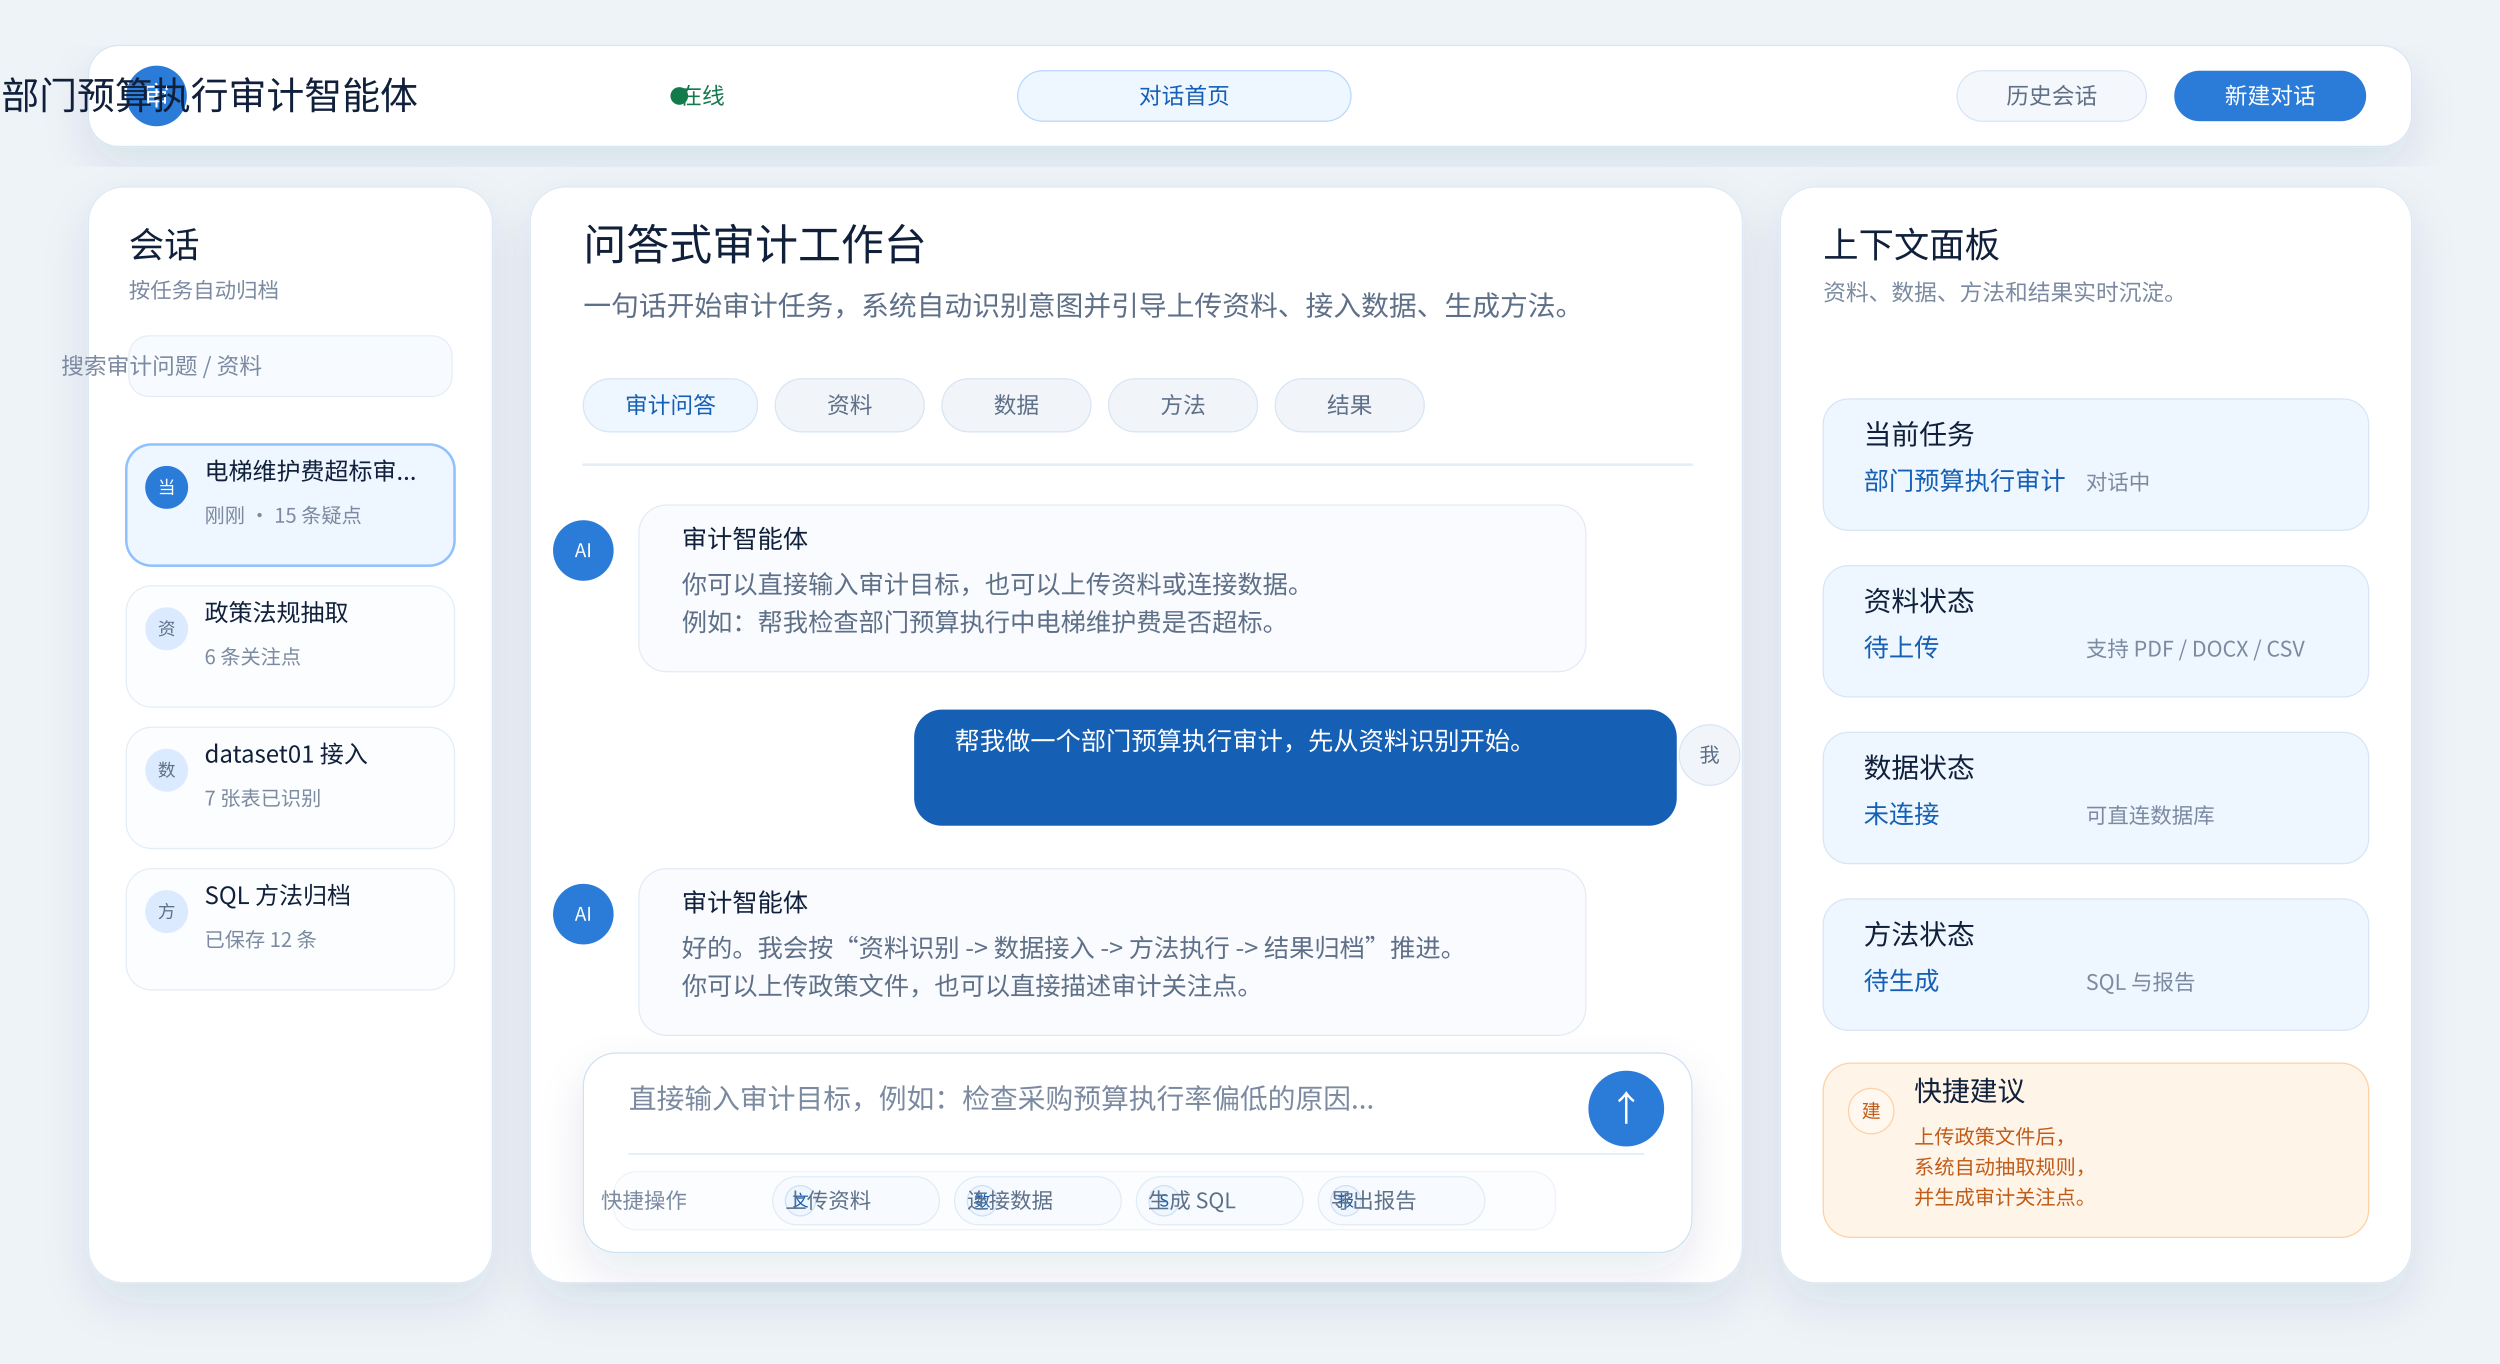
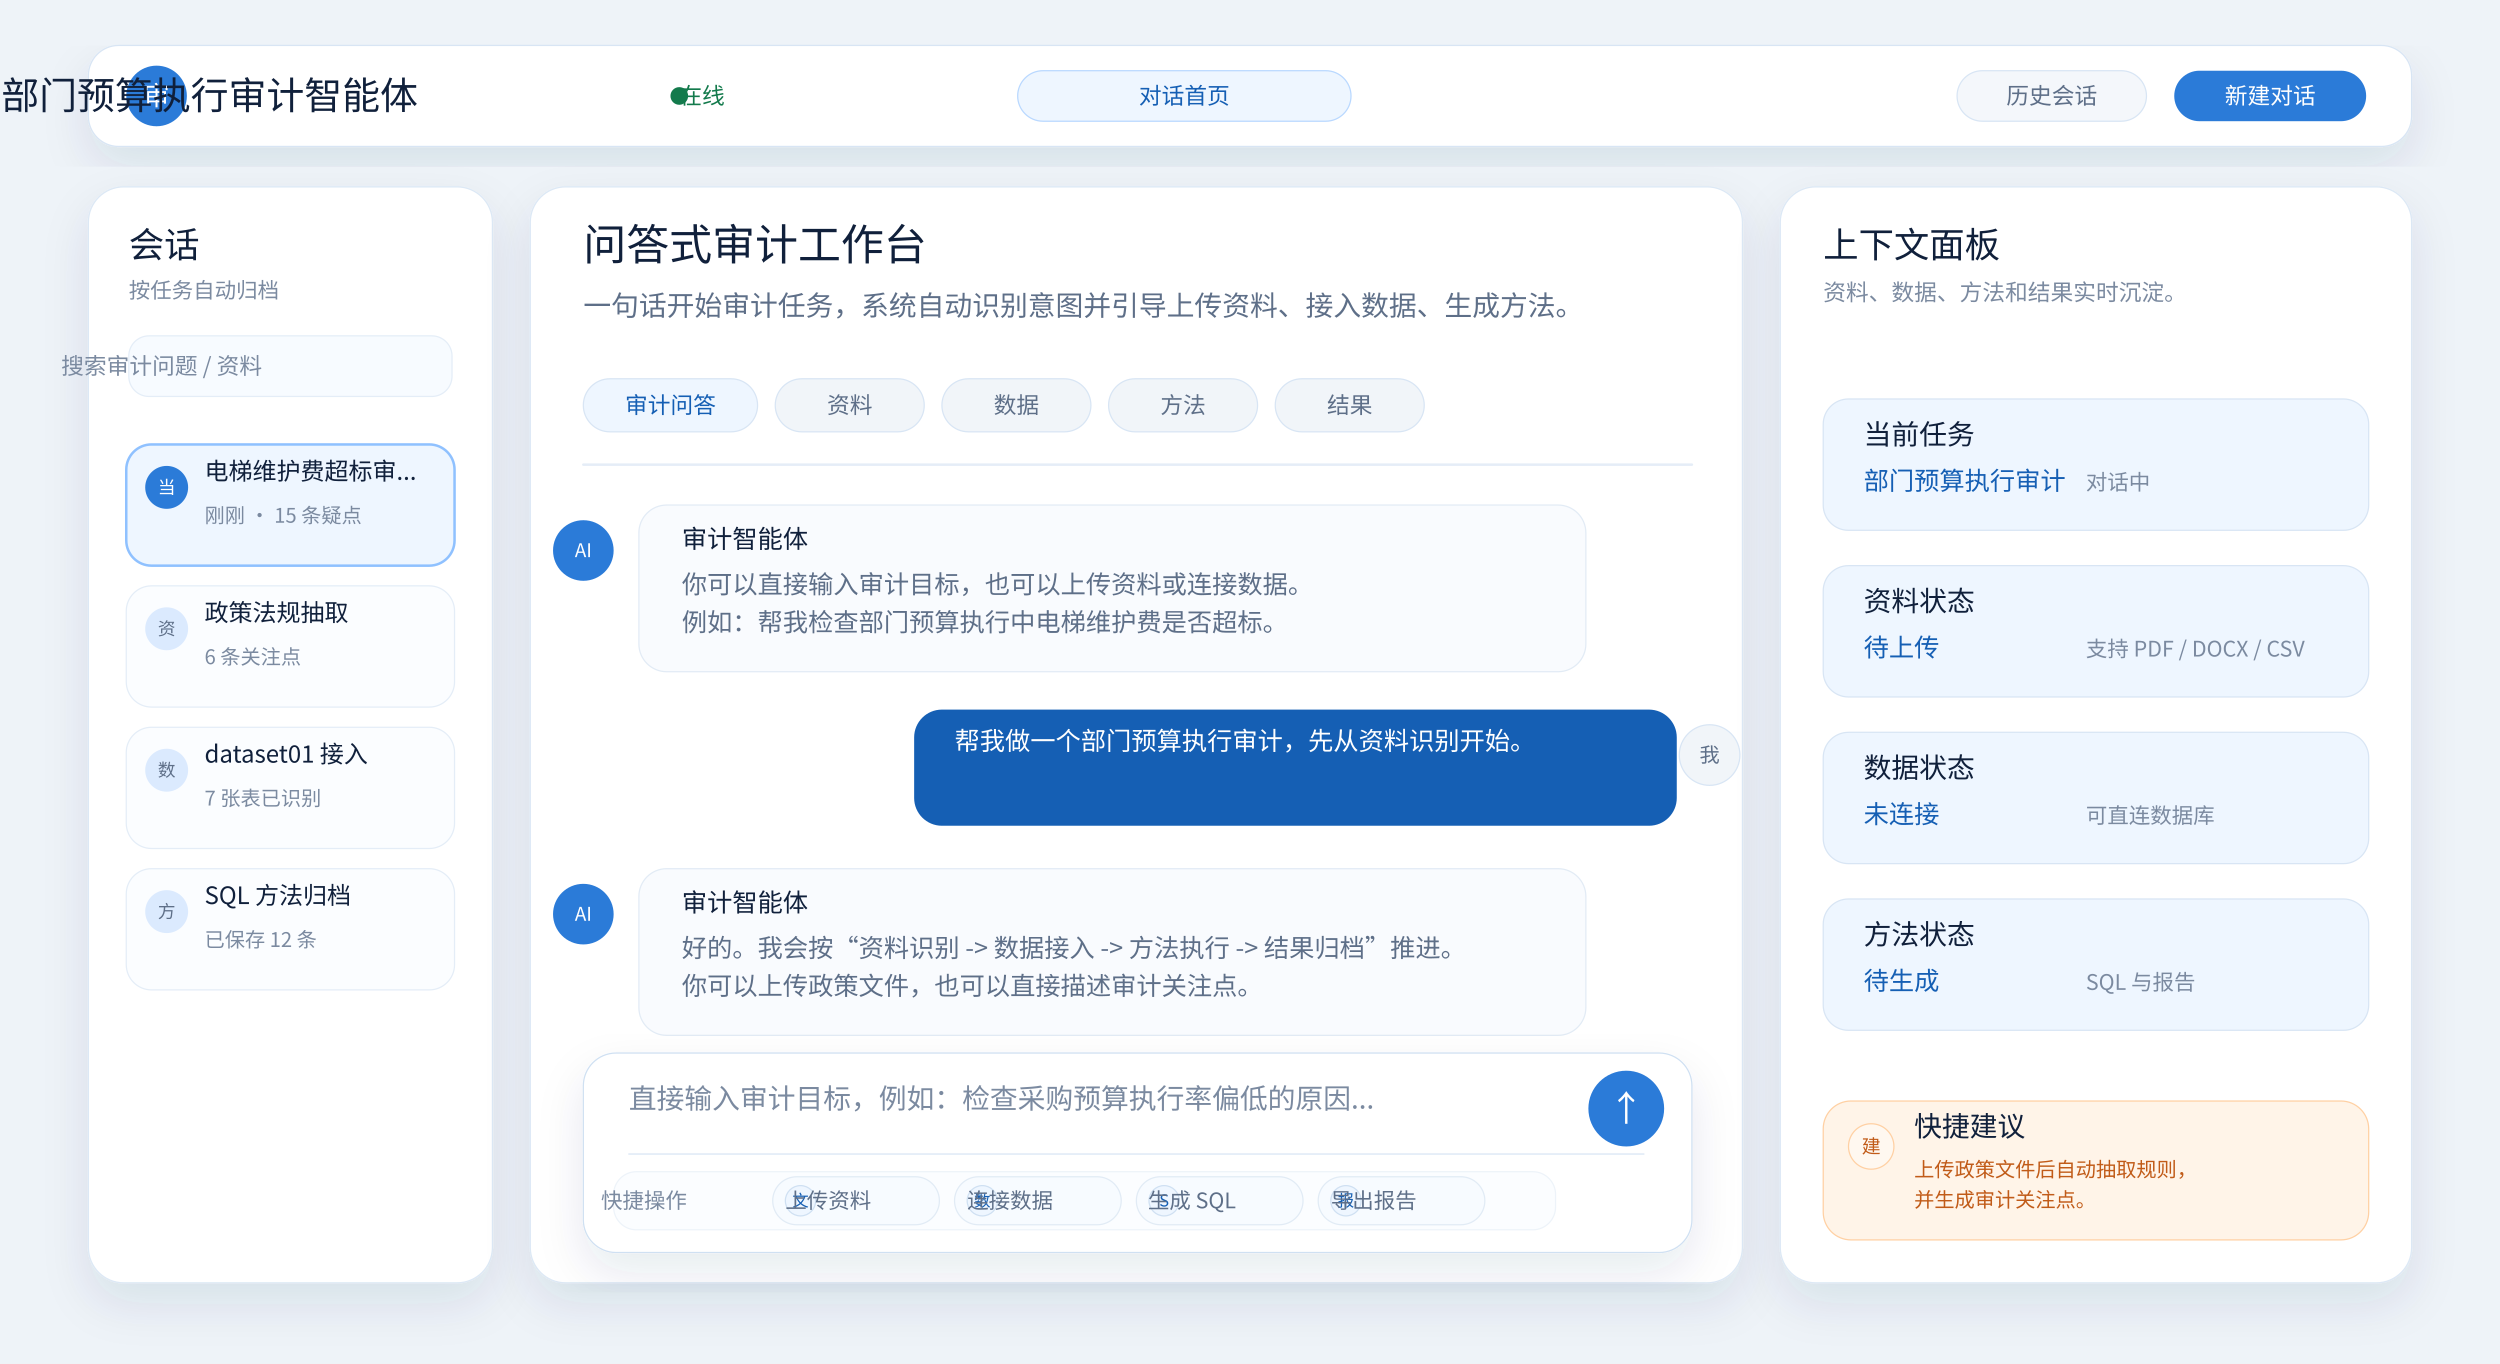
<svg xmlns="http://www.w3.org/2000/svg" width="1980" height="1080" viewBox="0 0 1980 1080" fill="none">
  <defs>
    <filter id="shadow" x="-20%" y="-20%" width="140%" height="140%">
      <feDropShadow dx="0" dy="16" stdDeviation="18" flood-color="#15345b" flood-opacity="0.10" />
    </filter>
  </defs>
  <rect width="1980" height="1080" fill="#eef3f8" />
  <rect x="70" y="36" width="1840" height="80" rx="24" fill="#ffffff" stroke="#d8e5f4" stroke-width="1" filter="url(#shadow)" />
  <circle cx="124" cy="76" r="24" fill="#2b7bd8" />
  <text x="124" y="76" fill="#ffffff" font-size="21" font-family="WenQuanYi Micro Hei, Noto Sans CJK SC, Microsoft YaHei, Arial, sans-serif" text-anchor="middle" dominant-baseline="middle">审</text>
  <text x="166" y="76" fill="#10203b" font-size="30" font-family="WenQuanYi Micro Hei, Noto Sans CJK SC, Microsoft YaHei, Arial, sans-serif" text-anchor="middle" dominant-baseline="middle">部门预算执行审计智能体</text>
  <circle cx="538" cy="76" r="7" fill="#137a4c" />
  <text x="556" y="76" fill="#137a4c" font-size="18" font-family="WenQuanYi Micro Hei, Noto Sans CJK SC, Microsoft YaHei, Arial, sans-serif" text-anchor="middle" dominant-baseline="middle">在线</text>
  <rect x="806" y="56" width="264" height="40" rx="20" fill="#eef6ff" stroke="#b9d8ff" stroke-width="1" />
  <text x="938" y="76" fill="#155fb4" font-size="18" font-family="WenQuanYi Micro Hei, Noto Sans CJK SC, Microsoft YaHei, Arial, sans-serif" text-anchor="middle" dominant-baseline="middle">对话首页</text>
  <rect x="1550" y="56" width="150" height="40" rx="20" fill="#f4f7fb" stroke="#d8e5f4" stroke-width="1" />
  <text x="1625" y="76" fill="#5e6f88" font-size="18" font-family="WenQuanYi Micro Hei, Noto Sans CJK SC, Microsoft YaHei, Arial, sans-serif" text-anchor="middle" dominant-baseline="middle">历史会话</text>
  <rect x="1722" y="56" width="152" height="40" rx="20" fill="#2b7bd8" />
  <text x="1798" y="76" fill="#ffffff" font-size="18" font-family="WenQuanYi Micro Hei, Noto Sans CJK SC, Microsoft YaHei, Arial, sans-serif" text-anchor="middle" dominant-baseline="middle">新建对话</text>
  <rect x="70" y="148" width="320" height="868" rx="28" fill="#ffffff" stroke="#dce8f5" stroke-width="1" filter="url(#shadow)" />
  <rect x="420" y="148" width="960" height="868" rx="28" fill="#ffffff" stroke="#dce8f5" stroke-width="1" filter="url(#shadow)" />
  <rect x="1410" y="148" width="500" height="868" rx="28" fill="#ffffff" stroke="#dce8f5" stroke-width="1" filter="url(#shadow)" />
  <text x="102" y="204" fill="#10203b" font-size="28" font-family="WenQuanYi Micro Hei, Noto Sans CJK SC, Microsoft YaHei, Arial, sans-serif" text-anchor="start" dominant-baseline="auto">会话</text>
  <text x="102" y="236" fill="#7b8aa0" font-size="17" font-family="WenQuanYi Micro Hei, Noto Sans CJK SC, Microsoft YaHei, Arial, sans-serif" text-anchor="start" dominant-baseline="auto">按任务自动归档</text>
  <rect x="102" y="266" width="256" height="48" rx="16" fill="#f7fbff" stroke="#e4edf7" stroke-width="1" />
  <text x="128" y="290" fill="#7b8aa0" font-size="18" font-family="WenQuanYi Micro Hei, Noto Sans CJK SC, Microsoft YaHei, Arial, sans-serif" text-anchor="middle" dominant-baseline="middle">搜索审计问题 / 资料</text>
  <rect x="100" y="352" width="260" height="96" rx="20" fill="#eef6ff" stroke="#8fc1ff" stroke-width="2" />
  <circle cx="132" cy="386" r="17" fill="#2b7bd8" />
  <text x="132" y="386" fill="#ffffff" font-size="14" font-family="WenQuanYi Micro Hei, Noto Sans CJK SC, Microsoft YaHei, Arial, sans-serif" text-anchor="middle" dominant-baseline="middle">当</text>
  <text x="162" y="380" fill="#10203b" font-size="19" font-family="WenQuanYi Micro Hei, Noto Sans CJK SC, Microsoft YaHei, Arial, sans-serif" text-anchor="start" dominant-baseline="auto">电梯维护费超标审...</text>
  <text x="162" y="414" fill="#7b8aa0" font-size="16" font-family="WenQuanYi Micro Hei, Noto Sans CJK SC, Microsoft YaHei, Arial, sans-serif" text-anchor="start" dominant-baseline="auto">刚刚 · 15 条疑点</text>
  <rect x="100" y="464" width="260" height="96" rx="20" fill="#fbfdff" stroke="#e4edf7" stroke-width="1" />
  <circle cx="132" cy="498" r="17" fill="#dbeafe" />
  <text x="132" y="498" fill="#5e6f88" font-size="14" font-family="WenQuanYi Micro Hei, Noto Sans CJK SC, Microsoft YaHei, Arial, sans-serif" text-anchor="middle" dominant-baseline="middle">资</text>
  <text x="162" y="492" fill="#10203b" font-size="19" font-family="WenQuanYi Micro Hei, Noto Sans CJK SC, Microsoft YaHei, Arial, sans-serif" text-anchor="start" dominant-baseline="auto">政策法规抽取</text>
  <text x="162" y="526" fill="#7b8aa0" font-size="16" font-family="WenQuanYi Micro Hei, Noto Sans CJK SC, Microsoft YaHei, Arial, sans-serif" text-anchor="start" dominant-baseline="auto">6 条关注点</text>
  <rect x="100" y="576" width="260" height="96" rx="20" fill="#fbfdff" stroke="#e4edf7" stroke-width="1" />
  <circle cx="132" cy="610" r="17" fill="#dbeafe" />
  <text x="132" y="610" fill="#5e6f88" font-size="14" font-family="WenQuanYi Micro Hei, Noto Sans CJK SC, Microsoft YaHei, Arial, sans-serif" text-anchor="middle" dominant-baseline="middle">数</text>
  <text x="162" y="604" fill="#10203b" font-size="19" font-family="WenQuanYi Micro Hei, Noto Sans CJK SC, Microsoft YaHei, Arial, sans-serif" text-anchor="start" dominant-baseline="auto">dataset01 接入</text>
  <text x="162" y="638" fill="#7b8aa0" font-size="16" font-family="WenQuanYi Micro Hei, Noto Sans CJK SC, Microsoft YaHei, Arial, sans-serif" text-anchor="start" dominant-baseline="auto">7 张表已识别</text>
  <rect x="100" y="688" width="260" height="96" rx="20" fill="#fbfdff" stroke="#e4edf7" stroke-width="1" />
  <circle cx="132" cy="722" r="17" fill="#dbeafe" />
  <text x="132" y="722" fill="#5e6f88" font-size="14" font-family="WenQuanYi Micro Hei, Noto Sans CJK SC, Microsoft YaHei, Arial, sans-serif" text-anchor="middle" dominant-baseline="middle">方</text>
  <text x="162" y="716" fill="#10203b" font-size="19" font-family="WenQuanYi Micro Hei, Noto Sans CJK SC, Microsoft YaHei, Arial, sans-serif" text-anchor="start" dominant-baseline="auto">SQL 方法归档</text>
  <text x="162" y="750" fill="#7b8aa0" font-size="16" font-family="WenQuanYi Micro Hei, Noto Sans CJK SC, Microsoft YaHei, Arial, sans-serif" text-anchor="start" dominant-baseline="auto">已保存 12 条</text>
  <text x="462" y="206" fill="#10203b" font-size="34" font-family="WenQuanYi Micro Hei, Noto Sans CJK SC, Microsoft YaHei, Arial, sans-serif" text-anchor="start" dominant-baseline="auto">问答式审计工作台</text>
  <text x="462" y="250" fill="#5e6f88" font-size="22" font-family="WenQuanYi Micro Hei, Noto Sans CJK SC, Microsoft YaHei, Arial, sans-serif" text-anchor="start" dominant-baseline="auto">一句话开始审计任务，系统自动识别意图并引导上传资料、接入数据、生成方法。</text>
  <rect x="462" y="300" width="138" height="42" rx="21" fill="#eef6ff" stroke="#d8e5f4" stroke-width="1" />
  <text x="531" y="321" fill="#155fb4" font-size="18" font-family="WenQuanYi Micro Hei, Noto Sans CJK SC, Microsoft YaHei, Arial, sans-serif" text-anchor="middle" dominant-baseline="middle">审计问答</text>
  <rect x="614" y="300" width="118" height="42" rx="21" fill="#f1f5f9" stroke="#d8e5f4" stroke-width="1" />
  <text x="673" y="321" fill="#5e6f88" font-size="18" font-family="WenQuanYi Micro Hei, Noto Sans CJK SC, Microsoft YaHei, Arial, sans-serif" text-anchor="middle" dominant-baseline="middle">资料</text>
  <rect x="746" y="300" width="118" height="42" rx="21" fill="#f1f5f9" stroke="#d8e5f4" stroke-width="1" />
  <text x="805" y="321" fill="#5e6f88" font-size="18" font-family="WenQuanYi Micro Hei, Noto Sans CJK SC, Microsoft YaHei, Arial, sans-serif" text-anchor="middle" dominant-baseline="middle">数据</text>
  <rect x="878" y="300" width="118" height="42" rx="21" fill="#f1f5f9" stroke="#d8e5f4" stroke-width="1" />
  <text x="937" y="321" fill="#5e6f88" font-size="18" font-family="WenQuanYi Micro Hei, Noto Sans CJK SC, Microsoft YaHei, Arial, sans-serif" text-anchor="middle" dominant-baseline="middle">方法</text>
  <rect x="1010" y="300" width="118" height="42" rx="21" fill="#f1f5f9" stroke="#d8e5f4" stroke-width="1" />
  <text x="1069" y="321" fill="#5e6f88" font-size="18" font-family="WenQuanYi Micro Hei, Noto Sans CJK SC, Microsoft YaHei, Arial, sans-serif" text-anchor="middle" dominant-baseline="middle">结果</text>
  <line x1="462" y1="368" x2="1340" y2="368" stroke="#e5edf7" stroke-width="2" stroke-linecap="round" />
  <text x="1444" y="204" fill="#10203b" font-size="28" font-family="WenQuanYi Micro Hei, Noto Sans CJK SC, Microsoft YaHei, Arial, sans-serif" text-anchor="start" dominant-baseline="auto">上下文面板</text>
  <text x="1444" y="238" fill="#7b8aa0" font-size="18" font-family="WenQuanYi Micro Hei, Noto Sans CJK SC, Microsoft YaHei, Arial, sans-serif" text-anchor="start" dominant-baseline="auto">资料、数据、方法和结果实时沉淀。</text>
  <circle cx="462" cy="436" r="24" fill="#2b7bd8" />
  <text x="462" y="436" fill="#ffffff" font-size="15" font-family="WenQuanYi Micro Hei, Noto Sans CJK SC, Microsoft YaHei, Arial, sans-serif" text-anchor="middle" dominant-baseline="middle">AI</text>
  <rect x="506" y="400" width="750" height="132" rx="22" fill="#f9fbfe" stroke="#e2ebf5" stroke-width="1" />
  <text x="540" y="434" fill="#10203b" font-size="20" font-family="WenQuanYi Micro Hei, Noto Sans CJK SC, Microsoft YaHei, Arial, sans-serif" text-anchor="start" dominant-baseline="auto">审计智能体</text>
  <text x="540" y="470" fill="#5e6f88" font-size="20" font-family="WenQuanYi Micro Hei, Noto Sans CJK SC, Microsoft YaHei, Arial, sans-serif" text-anchor="start" dominant-baseline="auto">你可以直接输入审计目标，也可以上传资料或连接数据。</text>
  <text x="540" y="500" fill="#5e6f88" font-size="20" font-family="WenQuanYi Micro Hei, Noto Sans CJK SC, Microsoft YaHei, Arial, sans-serif" text-anchor="start" dominant-baseline="auto">例如：帮我检查部门预算执行中电梯维护费是否超标。</text>
  <rect x="724" y="562" width="604" height="92" rx="22" fill="#155fb4" />
  <text x="756" y="594" fill="#ffffff" font-size="20" font-family="WenQuanYi Micro Hei, Noto Sans CJK SC, Microsoft YaHei, Arial, sans-serif" text-anchor="start" dominant-baseline="auto">帮我做一个部门预算执行审计，先从资料识别开始。</text>
  <circle cx="1354" cy="598" r="24" fill="#f1f5f9" stroke="#d8e5f4" stroke-width="1" />
  <text x="1354" y="598" fill="#5e6f88" font-size="16" font-family="WenQuanYi Micro Hei, Noto Sans CJK SC, Microsoft YaHei, Arial, sans-serif" text-anchor="middle" dominant-baseline="middle">我</text>
  <circle cx="462" cy="724" r="24" fill="#2b7bd8" />
  <text x="462" y="724" fill="#ffffff" font-size="15" font-family="WenQuanYi Micro Hei, Noto Sans CJK SC, Microsoft YaHei, Arial, sans-serif" text-anchor="middle" dominant-baseline="middle">AI</text>
  <rect x="506" y="688" width="750" height="132" rx="22" fill="#f9fbfe" stroke="#e2ebf5" stroke-width="1" />
  <text x="540" y="722" fill="#10203b" font-size="20" font-family="WenQuanYi Micro Hei, Noto Sans CJK SC, Microsoft YaHei, Arial, sans-serif" text-anchor="start" dominant-baseline="auto">审计智能体</text>
  <text x="540" y="758" fill="#5e6f88" font-size="20" font-family="WenQuanYi Micro Hei, Noto Sans CJK SC, Microsoft YaHei, Arial, sans-serif" text-anchor="start" dominant-baseline="auto">好的。我会按“资料识别 -&gt; 数据接入 -&gt; 方法执行 -&gt; 结果归档”推进。</text>
  <text x="540" y="788" fill="#5e6f88" font-size="20" font-family="WenQuanYi Micro Hei, Noto Sans CJK SC, Microsoft YaHei, Arial, sans-serif" text-anchor="start" dominant-baseline="auto">你可以上传政策文件，也可以直接描述审计关注点。</text>
  <rect x="462" y="834" width="878" height="158" rx="26" fill="#ffffff" stroke="#cfe0f2" stroke-width="1" filter="url(#shadow)" />
  <text x="498" y="878" fill="#7b8aa0" font-size="22" font-family="WenQuanYi Micro Hei, Noto Sans CJK SC, Microsoft YaHei, Arial, sans-serif" text-anchor="start" dominant-baseline="auto">直接输入审计目标，例如：检查采购预算执行率偏低的原因...</text>
  <circle cx="1288" cy="878" r="30" fill="#2b7bd8" />
  <text x="1288" y="878" fill="#ffffff" font-size="28" font-family="WenQuanYi Micro Hei, Noto Sans CJK SC, Microsoft YaHei, Arial, sans-serif" text-anchor="middle" dominant-baseline="middle">↑</text>
  <line x1="498" y1="914" x2="1302" y2="914" stroke="#d8e5f4" stroke-width="1" stroke-linecap="round" />
  <rect x="486" y="928" width="746" height="46" rx="18" fill="#fbfdff" stroke="#edf3f9" stroke-width="1" />
  <text x="510" y="951" fill="#7b8aa0" font-size="17" font-family="WenQuanYi Micro Hei, Noto Sans CJK SC, Microsoft YaHei, Arial, sans-serif" text-anchor="middle" dominant-baseline="middle">快捷操作</text>
  <rect x="612" y="932" width="132" height="38" rx="19" fill="#f7fbff" stroke="#e1ebf5" stroke-width="1" />
  <circle cx="634" cy="951" r="12" fill="#eef6ff" stroke="#cfe0f2" stroke-width="1" />
  <text x="634" y="951" fill="#155fb4" font-size="13" font-family="WenQuanYi Micro Hei, Noto Sans CJK SC, Microsoft YaHei, Arial, sans-serif" text-anchor="middle" dominant-baseline="middle">文</text>
  <text x="656" y="951" fill="#5e6f88" font-size="17" font-family="WenQuanYi Micro Hei, Noto Sans CJK SC, Microsoft YaHei, Arial, sans-serif" text-anchor="middle" dominant-baseline="middle">上传资料</text>
  <rect x="756" y="932" width="132" height="38" rx="19" fill="#f7fbff" stroke="#e1ebf5" stroke-width="1" />
  <circle cx="778" cy="951" r="12" fill="#eef6ff" stroke="#cfe0f2" stroke-width="1" />
  <text x="778" y="951" fill="#155fb4" font-size="13" font-family="WenQuanYi Micro Hei, Noto Sans CJK SC, Microsoft YaHei, Arial, sans-serif" text-anchor="middle" dominant-baseline="middle">数</text>
  <text x="800" y="951" fill="#5e6f88" font-size="17" font-family="WenQuanYi Micro Hei, Noto Sans CJK SC, Microsoft YaHei, Arial, sans-serif" text-anchor="middle" dominant-baseline="middle">连接数据</text>
  <rect x="900" y="932" width="132" height="38" rx="19" fill="#f7fbff" stroke="#e1ebf5" stroke-width="1" />
  <circle cx="922" cy="951" r="12" fill="#eef6ff" stroke="#cfe0f2" stroke-width="1" />
  <text x="922" y="951" fill="#155fb4" font-size="13" font-family="WenQuanYi Micro Hei, Noto Sans CJK SC, Microsoft YaHei, Arial, sans-serif" text-anchor="middle" dominant-baseline="middle">S</text>
  <text x="944" y="951" fill="#5e6f88" font-size="17" font-family="WenQuanYi Micro Hei, Noto Sans CJK SC, Microsoft YaHei, Arial, sans-serif" text-anchor="middle" dominant-baseline="middle">生成 SQL</text>
  <rect x="1044" y="932" width="132" height="38" rx="19" fill="#f7fbff" stroke="#e1ebf5" stroke-width="1" />
  <circle cx="1066" cy="951" r="12" fill="#eef6ff" stroke="#cfe0f2" stroke-width="1" />
  <text x="1066" y="951" fill="#155fb4" font-size="13" font-family="WenQuanYi Micro Hei, Noto Sans CJK SC, Microsoft YaHei, Arial, sans-serif" text-anchor="middle" dominant-baseline="middle">报</text>
  <text x="1088" y="951" fill="#5e6f88" font-size="17" font-family="WenQuanYi Micro Hei, Noto Sans CJK SC, Microsoft YaHei, Arial, sans-serif" text-anchor="middle" dominant-baseline="middle">导出报告</text>
  <rect x="1444" y="316" width="432" height="104" rx="20" fill="#eef6ff" stroke="#d8e5f4" stroke-width="1" />
  <text x="1476" y="352" fill="#10203b" font-size="22" font-family="WenQuanYi Micro Hei, Noto Sans CJK SC, Microsoft YaHei, Arial, sans-serif" text-anchor="start" dominant-baseline="auto">当前任务</text>
  <text x="1476" y="388" fill="#155fb4" font-size="20" font-family="WenQuanYi Micro Hei, Noto Sans CJK SC, Microsoft YaHei, Arial, sans-serif" text-anchor="start" dominant-baseline="auto">部门预算执行审计</text>
  <text x="1652" y="388" fill="#7b8aa0" font-size="17" font-family="WenQuanYi Micro Hei, Noto Sans CJK SC, Microsoft YaHei, Arial, sans-serif" text-anchor="start" dominant-baseline="auto">对话中</text>
  <rect x="1444" y="448" width="432" height="104" rx="20" fill="#eef6ff" stroke="#d8e5f4" stroke-width="1" />
  <text x="1476" y="484" fill="#10203b" font-size="22" font-family="WenQuanYi Micro Hei, Noto Sans CJK SC, Microsoft YaHei, Arial, sans-serif" text-anchor="start" dominant-baseline="auto">资料状态</text>
  <text x="1476" y="520" fill="#155fb4" font-size="20" font-family="WenQuanYi Micro Hei, Noto Sans CJK SC, Microsoft YaHei, Arial, sans-serif" text-anchor="start" dominant-baseline="auto">待上传</text>
  <text x="1652" y="520" fill="#7b8aa0" font-size="17" font-family="WenQuanYi Micro Hei, Noto Sans CJK SC, Microsoft YaHei, Arial, sans-serif" text-anchor="start" dominant-baseline="auto">支持 PDF / DOCX / CSV</text>
  <rect x="1444" y="580" width="432" height="104" rx="20" fill="#eef6ff" stroke="#d8e5f4" stroke-width="1" />
  <text x="1476" y="616" fill="#10203b" font-size="22" font-family="WenQuanYi Micro Hei, Noto Sans CJK SC, Microsoft YaHei, Arial, sans-serif" text-anchor="start" dominant-baseline="auto">数据状态</text>
  <text x="1476" y="652" fill="#155fb4" font-size="20" font-family="WenQuanYi Micro Hei, Noto Sans CJK SC, Microsoft YaHei, Arial, sans-serif" text-anchor="start" dominant-baseline="auto">未连接</text>
  <text x="1652" y="652" fill="#7b8aa0" font-size="17" font-family="WenQuanYi Micro Hei, Noto Sans CJK SC, Microsoft YaHei, Arial, sans-serif" text-anchor="start" dominant-baseline="auto">可直连数据库</text>
  <rect x="1444" y="712" width="432" height="104" rx="20" fill="#eef6ff" stroke="#d8e5f4" stroke-width="1" />
  <text x="1476" y="748" fill="#10203b" font-size="22" font-family="WenQuanYi Micro Hei, Noto Sans CJK SC, Microsoft YaHei, Arial, sans-serif" text-anchor="start" dominant-baseline="auto">方法状态</text>
  <text x="1476" y="784" fill="#155fb4" font-size="20" font-family="WenQuanYi Micro Hei, Noto Sans CJK SC, Microsoft YaHei, Arial, sans-serif" text-anchor="start" dominant-baseline="auto">待生成</text>
  <text x="1652" y="784" fill="#7b8aa0" font-size="17" font-family="WenQuanYi Micro Hei, Noto Sans CJK SC, Microsoft YaHei, Arial, sans-serif" text-anchor="start" dominant-baseline="auto">SQL 与报告</text>
-   <rect x="1444" y="842" width="432" height="138" rx="22" fill="#fff4e8" stroke="#ffd0a3" stroke-width="1" />
-   <circle cx="1482" cy="880" r="18" fill="#fff8f0" stroke="#ffd0a3" stroke-width="1" />
-   <text x="1482" y="880" fill="#c15b18" font-size="15" font-family="WenQuanYi Micro Hei, Noto Sans CJK SC, Microsoft YaHei, Arial, sans-serif" text-anchor="middle" dominant-baseline="middle">建</text>
-   <text x="1516" y="872" fill="#10203b" font-size="22" font-family="WenQuanYi Micro Hei, Noto Sans CJK SC, Microsoft YaHei, Arial, sans-serif" text-anchor="start" dominant-baseline="auto">快捷建议</text>
-   <text x="1516" y="906" fill="#c15b18" font-size="16" font-family="WenQuanYi Micro Hei, Noto Sans CJK SC, Microsoft YaHei, Arial, sans-serif" text-anchor="start" dominant-baseline="auto">上传政策文件后，</text>
-   <text x="1516" y="930" fill="#c15b18" font-size="16" font-family="WenQuanYi Micro Hei, Noto Sans CJK SC, Microsoft YaHei, Arial, sans-serif" text-anchor="start" dominant-baseline="auto">系统自动抽取规则，</text>
-   <text x="1516" y="954" fill="#c15b18" font-size="16" font-family="WenQuanYi Micro Hei, Noto Sans CJK SC, Microsoft YaHei, Arial, sans-serif" text-anchor="start" dominant-baseline="auto">并生成审计关注点。</text>
+   <rect x="1444" y="872" width="432" height="110" rx="22" fill="#fff4e8" stroke="#ffd0a3" stroke-width="1" />
+   <circle cx="1482" cy="908" r="18" fill="#fff8f0" stroke="#ffd0a3" stroke-width="1" />
+   <text x="1482" y="908" fill="#c15b18" font-size="15" font-family="WenQuanYi Micro Hei, Noto Sans CJK SC, Microsoft YaHei, Arial, sans-serif" text-anchor="middle" dominant-baseline="middle">建</text>
+   <text x="1516" y="900" fill="#10203b" font-size="22" font-family="WenQuanYi Micro Hei, Noto Sans CJK SC, Microsoft YaHei, Arial, sans-serif" text-anchor="start" dominant-baseline="auto">快捷建议</text>
+   <text x="1516" y="932" fill="#c15b18" font-size="16" font-family="WenQuanYi Micro Hei, Noto Sans CJK SC, Microsoft YaHei, Arial, sans-serif" text-anchor="start" dominant-baseline="auto">上传政策文件后自动抽取规则，</text>
+   <text x="1516" y="956" fill="#c15b18" font-size="16" font-family="WenQuanYi Micro Hei, Noto Sans CJK SC, Microsoft YaHei, Arial, sans-serif" text-anchor="start" dominant-baseline="auto">并生成审计关注点。</text>
</svg>
